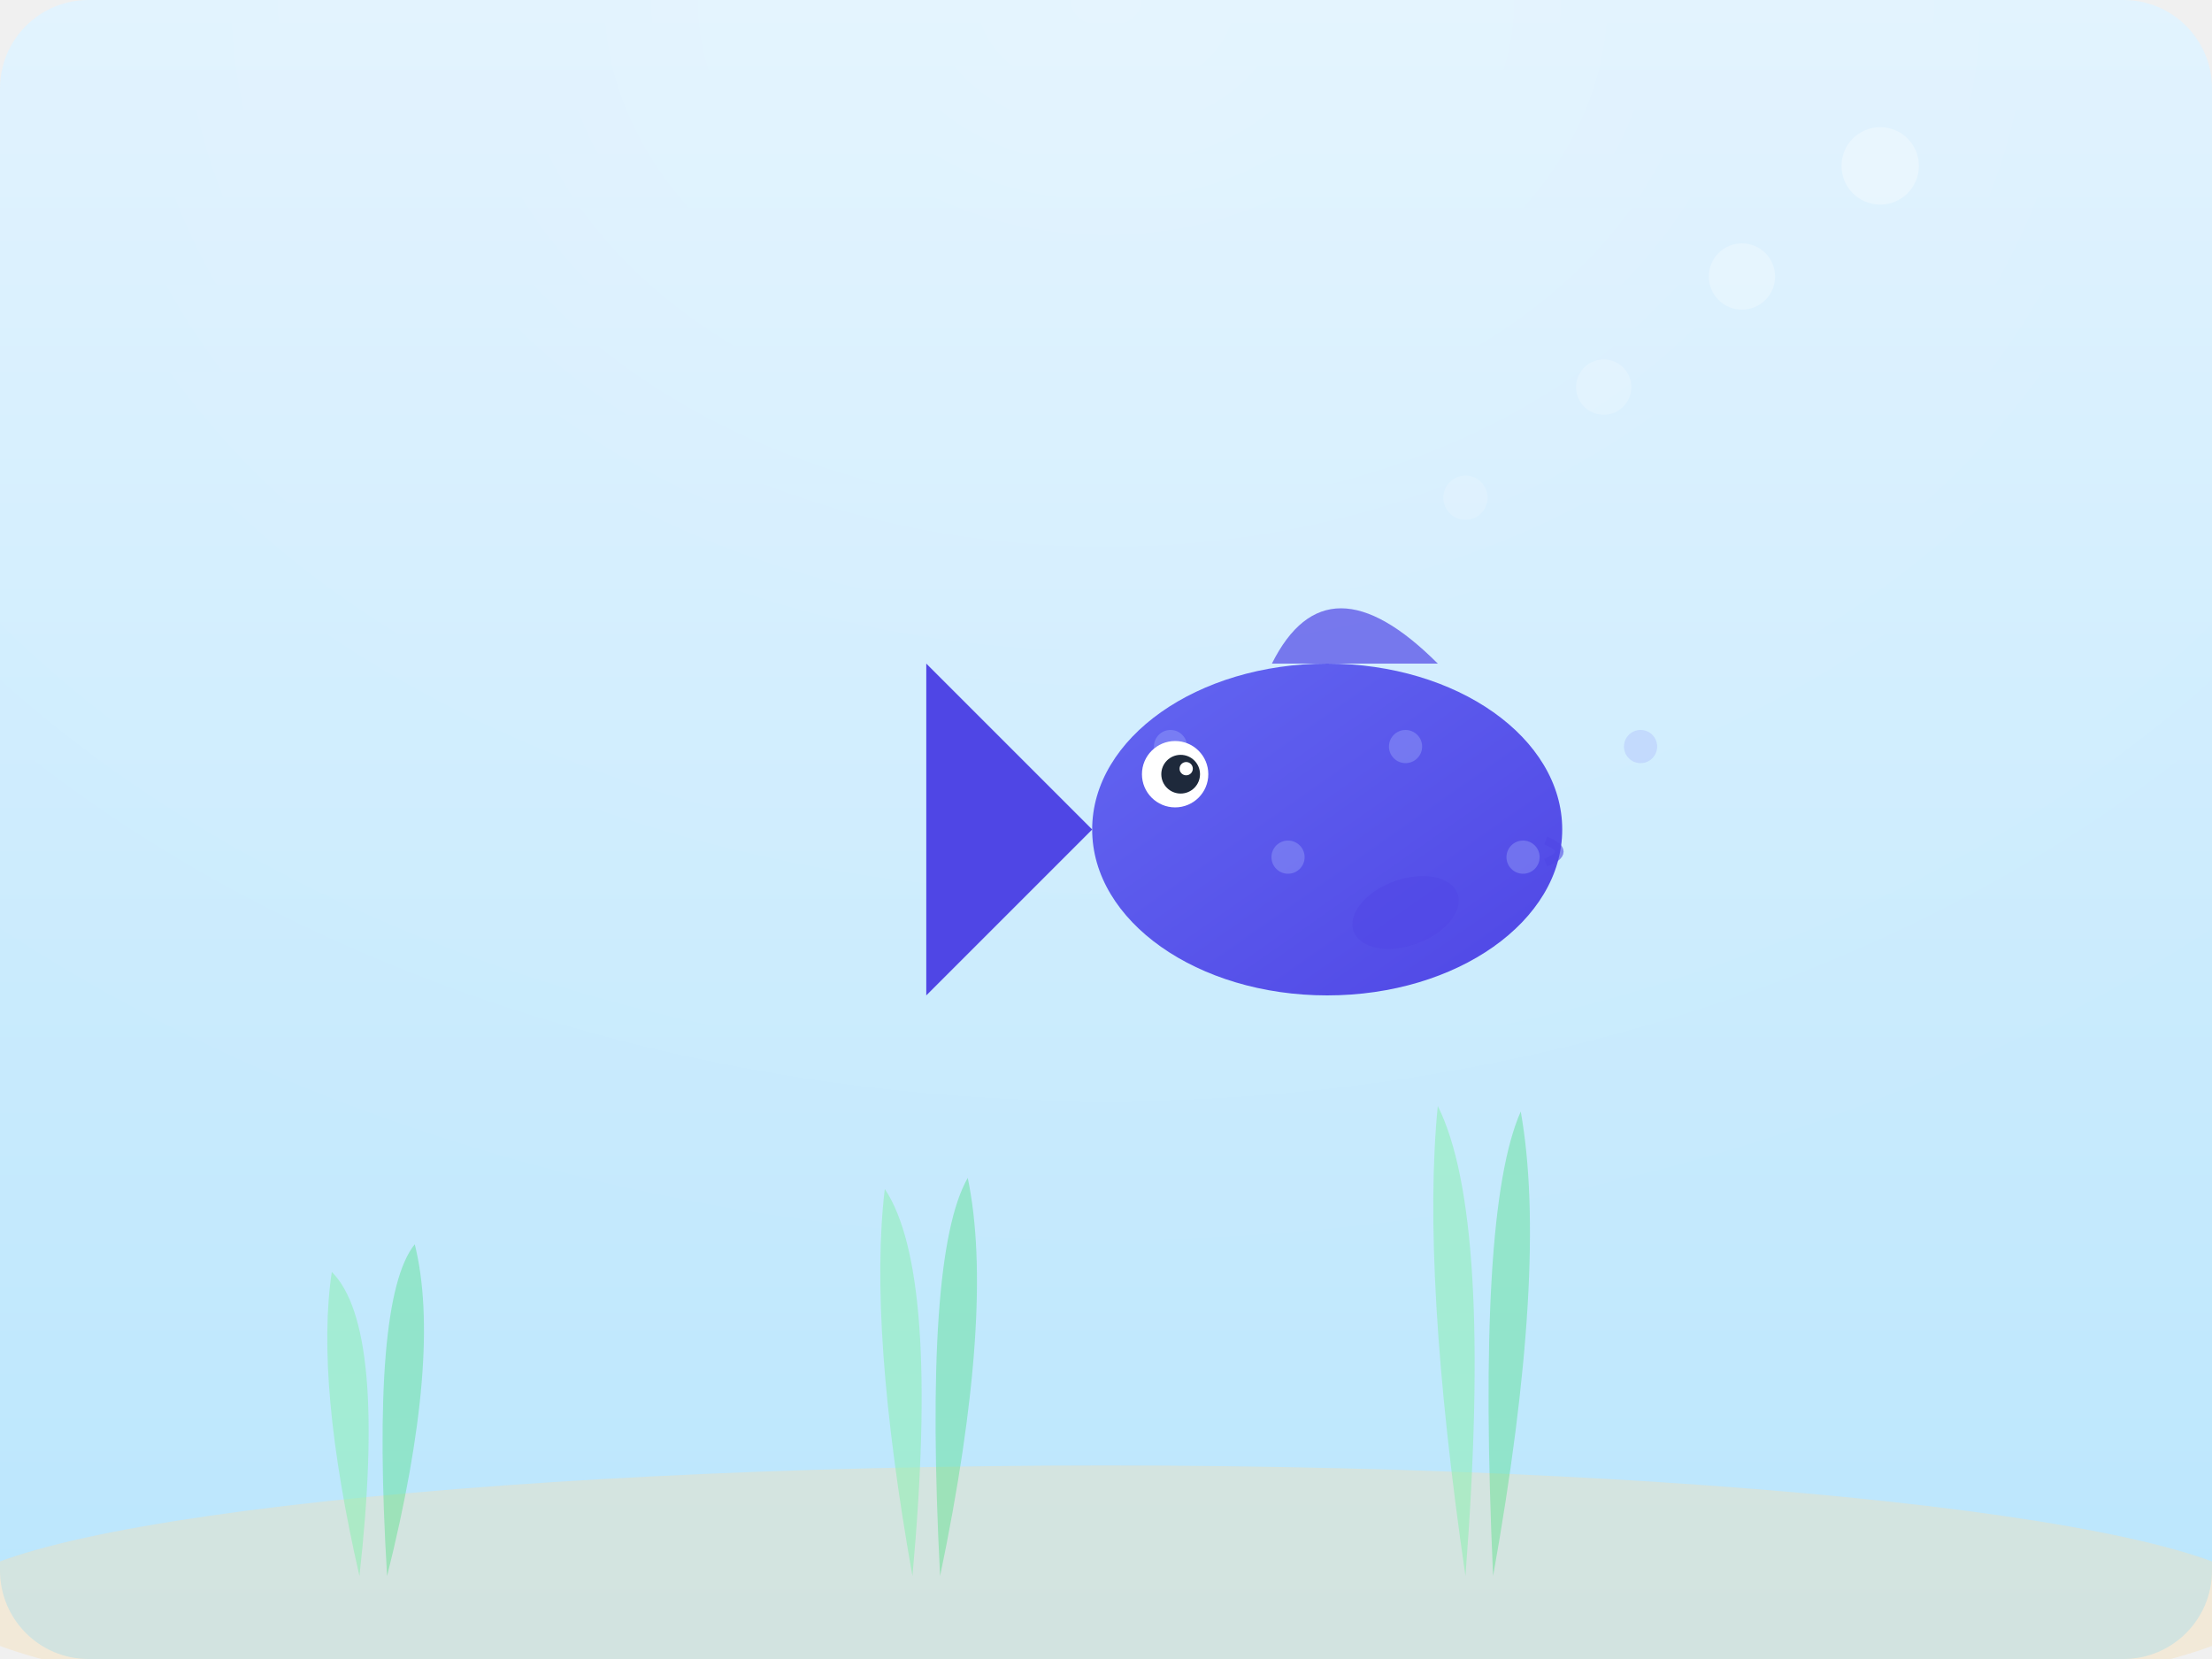
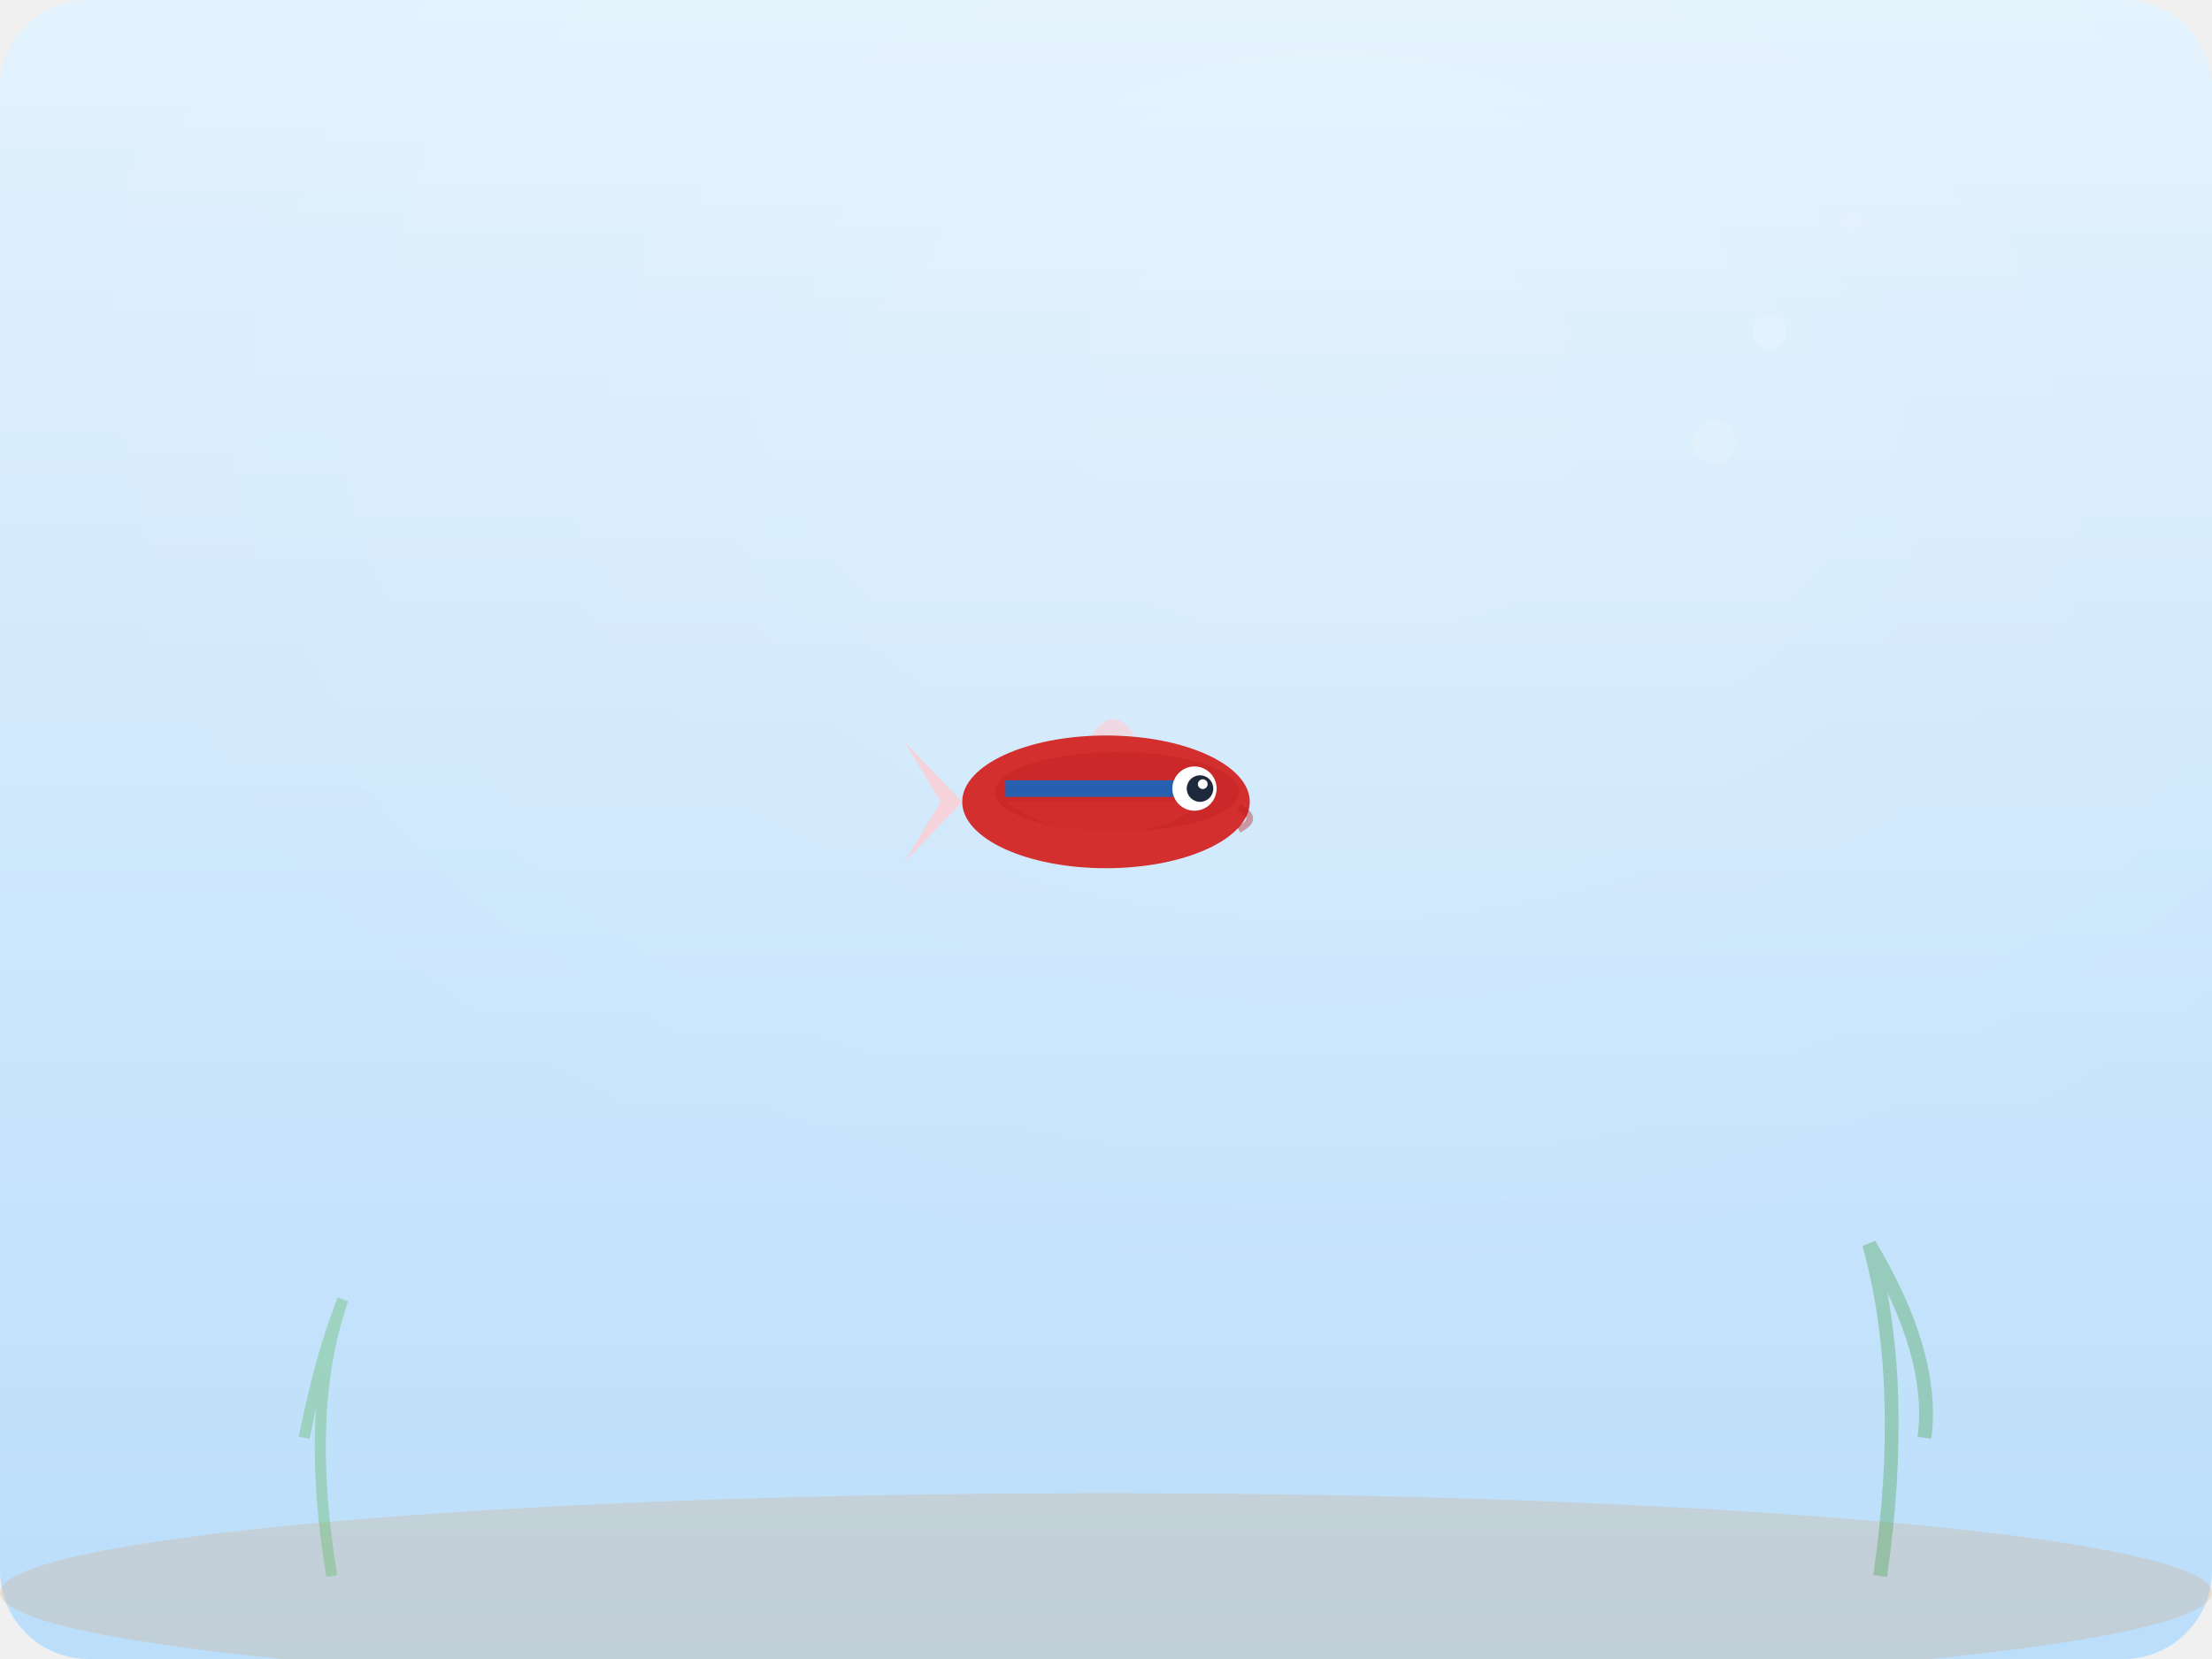
<svg xmlns="http://www.w3.org/2000/svg" viewBox="0 0 400 300" width="400" height="300">
  <defs>
-     <linearGradient id="bg_21" x1="0%" y1="0%" x2="0%" y2="100%">
-       <stop offset="0%" style="stop-color:#E0F2FE" />
-       <stop offset="100%" style="stop-color:#BAE6FD" />
+     <linearGradient id="bg21" x1="0%" y1="0%" x2="0%" y2="100%">
+       <stop offset="0%" style="stop-color:#E3F2FD" />
+       <stop offset="100%" style="stop-color:#BBDEFB" />
    </linearGradient>
-     <linearGradient id="fish_21" x1="0%" y1="0%" x2="100%" y2="100%">
-       <stop offset="0%" style="stop-color:#6366F1" />
-       <stop offset="100%" style="stop-color:#4F46E5" />
-     </linearGradient>
-     <radialGradient id="light_21" cx="50%" cy="0%" r="80%">
+     <radialGradient id="glow21" cx="60%" cy="20%" r="60%">
      <stop offset="0%" style="stop-color:white;stop-opacity:0.15" />
      <stop offset="100%" style="stop-color:white;stop-opacity:0" />
    </radialGradient>
  </defs>
-   <rect width="400" height="300" rx="16" fill="url(#bg_21)" />
-   <rect width="400" height="300" rx="16" fill="url(#light_21)" />
-   <ellipse cx="200" cy="290" rx="210" ry="25" fill="#F5DEB3" opacity="0.4" />
-   <path d="M65,285 Q57,250 60,230 Q70,240 65,285" fill="#86EFAC" opacity="0.5" />
-   <path d="M70,285 Q80,245 75,225 Q67,235 70,285" fill="#4ADE80" opacity="0.4" />
-   <path d="M165,285 Q157,240 160,215 Q170,230 165,285" fill="#86EFAC" opacity="0.5" />
-   <path d="M170,285 Q180,237 175,213 Q167,227 170,285" fill="#4ADE80" opacity="0.4" />
-   <path d="M265,285 Q257,230 260,200 Q270,220 265,285" fill="#86EFAC" opacity="0.5" />
-   <path d="M270,285 Q280,229 275,201 Q267,219 270,285" fill="#4ADE80" opacity="0.4" />
-   <circle cx="265" cy="90" r="4" fill="white" opacity="0.15" />
-   <circle cx="290" cy="70" r="5" fill="white" opacity="0.2" />
-   <circle cx="315" cy="50" r="6" fill="white" opacity="0.25" />
-   <circle cx="340" cy="30" r="7" fill="white" opacity="0.3" />
-   <ellipse cx="240" cy="150" rx="42.5" ry="30" fill="url(#fish_21)" />
-   <path d="M197.5,150 L167.5,120 L167.5,180 Z" fill="#4F46E5" />
-   <path d="M230,120 Q240,100 260,120" fill="#4F46E5" opacity="0.7" />
-   <ellipse cx="254.167" cy="165" rx="10" ry="6" fill="#4F46E5" opacity="0.5" transform="rotate(-20 254.1667 165)" />
-   <circle cx="211.667" cy="135" r="3" fill="#A5B4FC" opacity="0.35" />
-   <circle cx="232.917" cy="155" r="3" fill="#A5B4FC" opacity="0.35" />
-   <circle cx="254.167" cy="135" r="3" fill="#A5B4FC" opacity="0.35" />
-   <circle cx="275.417" cy="155" r="3" fill="#A5B4FC" opacity="0.35" />
-   <circle cx="296.667" cy="135" r="3" fill="#A5B4FC" opacity="0.35" />
-   <circle cx="212.5" cy="140" r="6" fill="white" />
-   <circle cx="213.5" cy="140" r="3.5" fill="#1E293B" />
-   <circle cx="214.5" cy="139" r="1.2" fill="white" />
-   <path d="M279.5,152 Q284.5,154 279.5,156" fill="none" stroke="#4F46E5" stroke-width="1.5" opacity="0.6" />
+   <rect width="400" height="300" rx="16" fill="url(#bg21)" />
+   <rect width="400" height="300" rx="16" fill="url(#glow21)" />
+   <ellipse cx="200" cy="288" rx="200" ry="18" fill="#D4A574" opacity="0.25" />
+   <path d="M60,285 Q55,255 62,235 Q58,245 55,260" stroke="#66BB6A" stroke-width="2" fill="none" opacity="0.4" />
+   <path d="M340,285 Q345,250 338,225 Q350,245 348,260" stroke="#43A047" stroke-width="2.5" fill="none" opacity="0.35" />
+   <circle cx="320" cy="60" r="3" fill="white" opacity="0.15" />
+   <circle cx="335" cy="40" r="2" fill="white" opacity="0.1" />
+   <circle cx="310" cy="80" r="4" fill="white" opacity="0.12" />
+   <path d="M174,145 L163.6,134.2 L170.1,145 L163.6,155.8 Z" fill="#FFCDD2" opacity="0.8" />
+   <path d="M197.4,133 Q201.3,127 205.2,133" fill="#FFCDD2" opacity="0.6" />
+   <ellipse cx="200" cy="145" rx="26" ry="12" fill="#D32F2F" />
+   <ellipse cx="202" cy="143.2" rx="22.1" ry="7.2" fill="#B71C1C" opacity="0.3" />
+   <line x1="181.8" y1="142.6" x2="218.2" y2="142.6" stroke="#1565C0" stroke-width="3" opacity="0.9" />
+   <path d="M181.8,145 Q200,157 218.2,145" fill="#D32F2F" opacity="0.7" />
+   <circle cx="216" cy="142.6" r="4" fill="white" />
+   <circle cx="217" cy="142.6" r="2.4" fill="#1E293B" />
+   <circle cx="217.5" cy="141.8" r="0.88" fill="white" />
+   <path d="M224,146 Q228,148 224,150" fill="none" stroke="#B71C1C" stroke-width="1.2" opacity="0.4" />
</svg>
